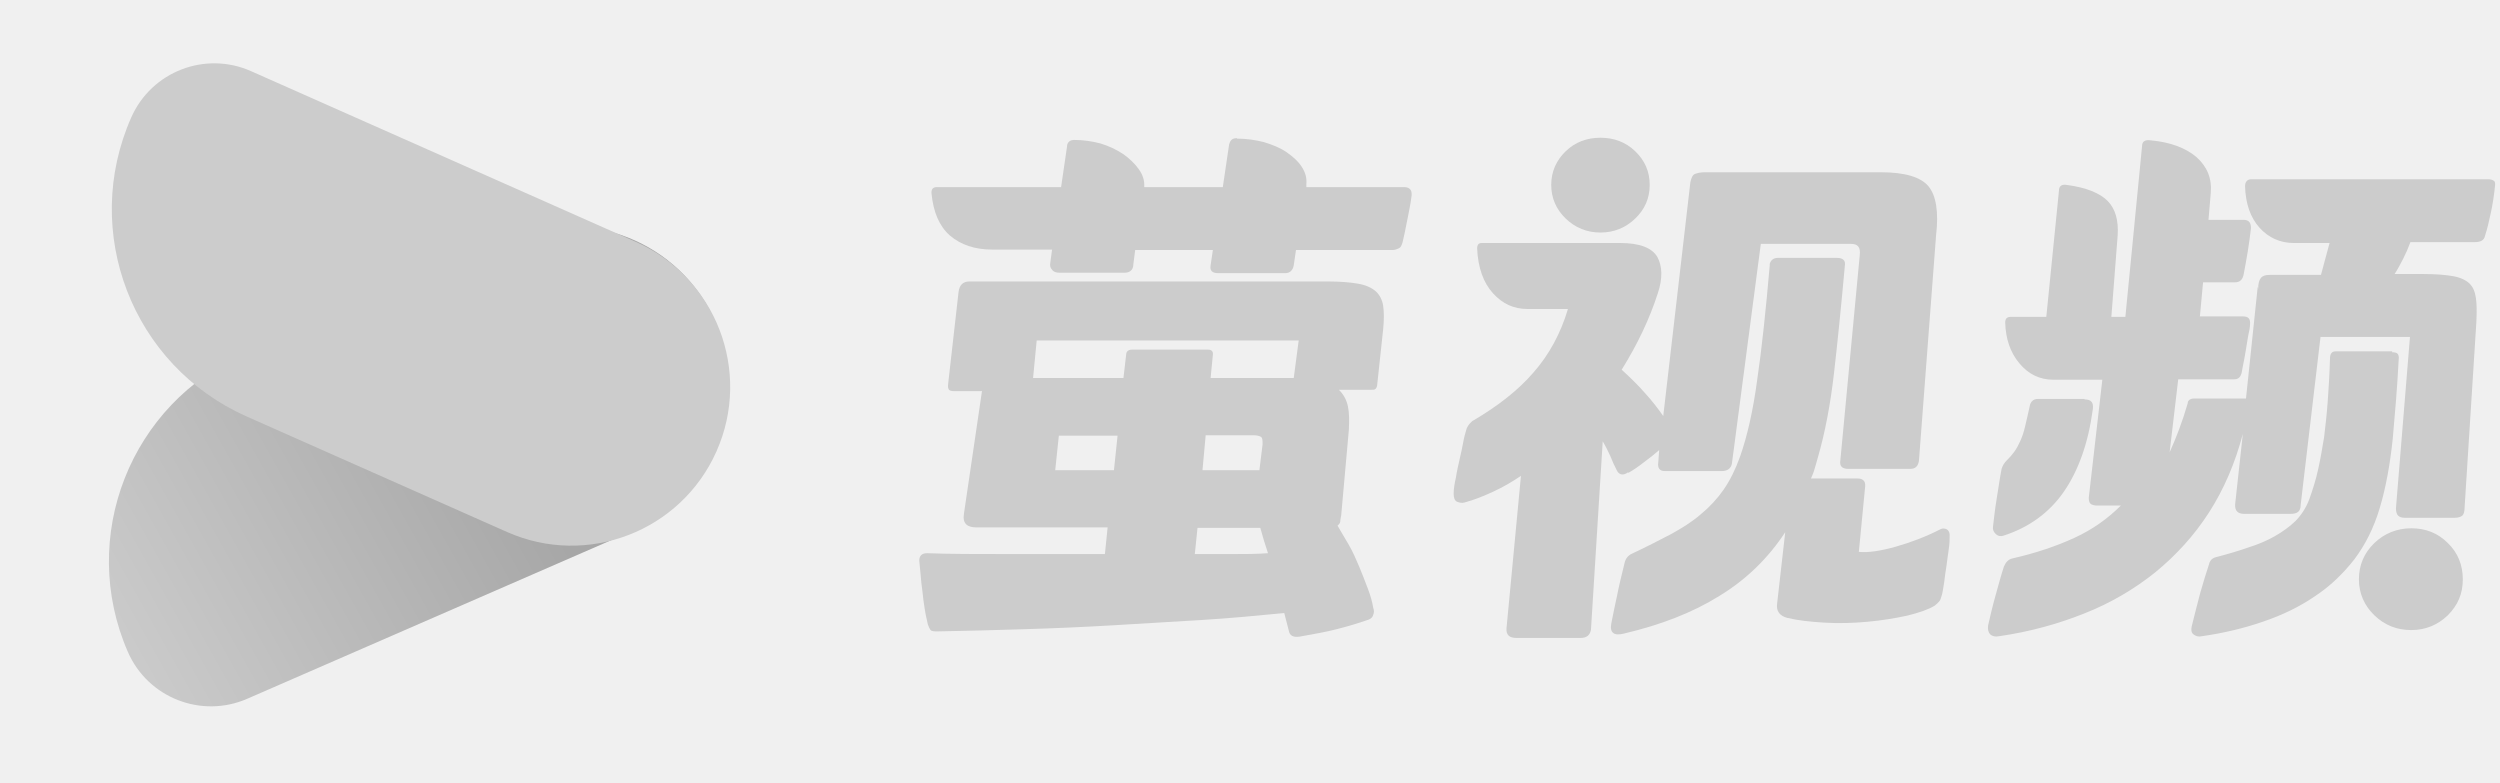
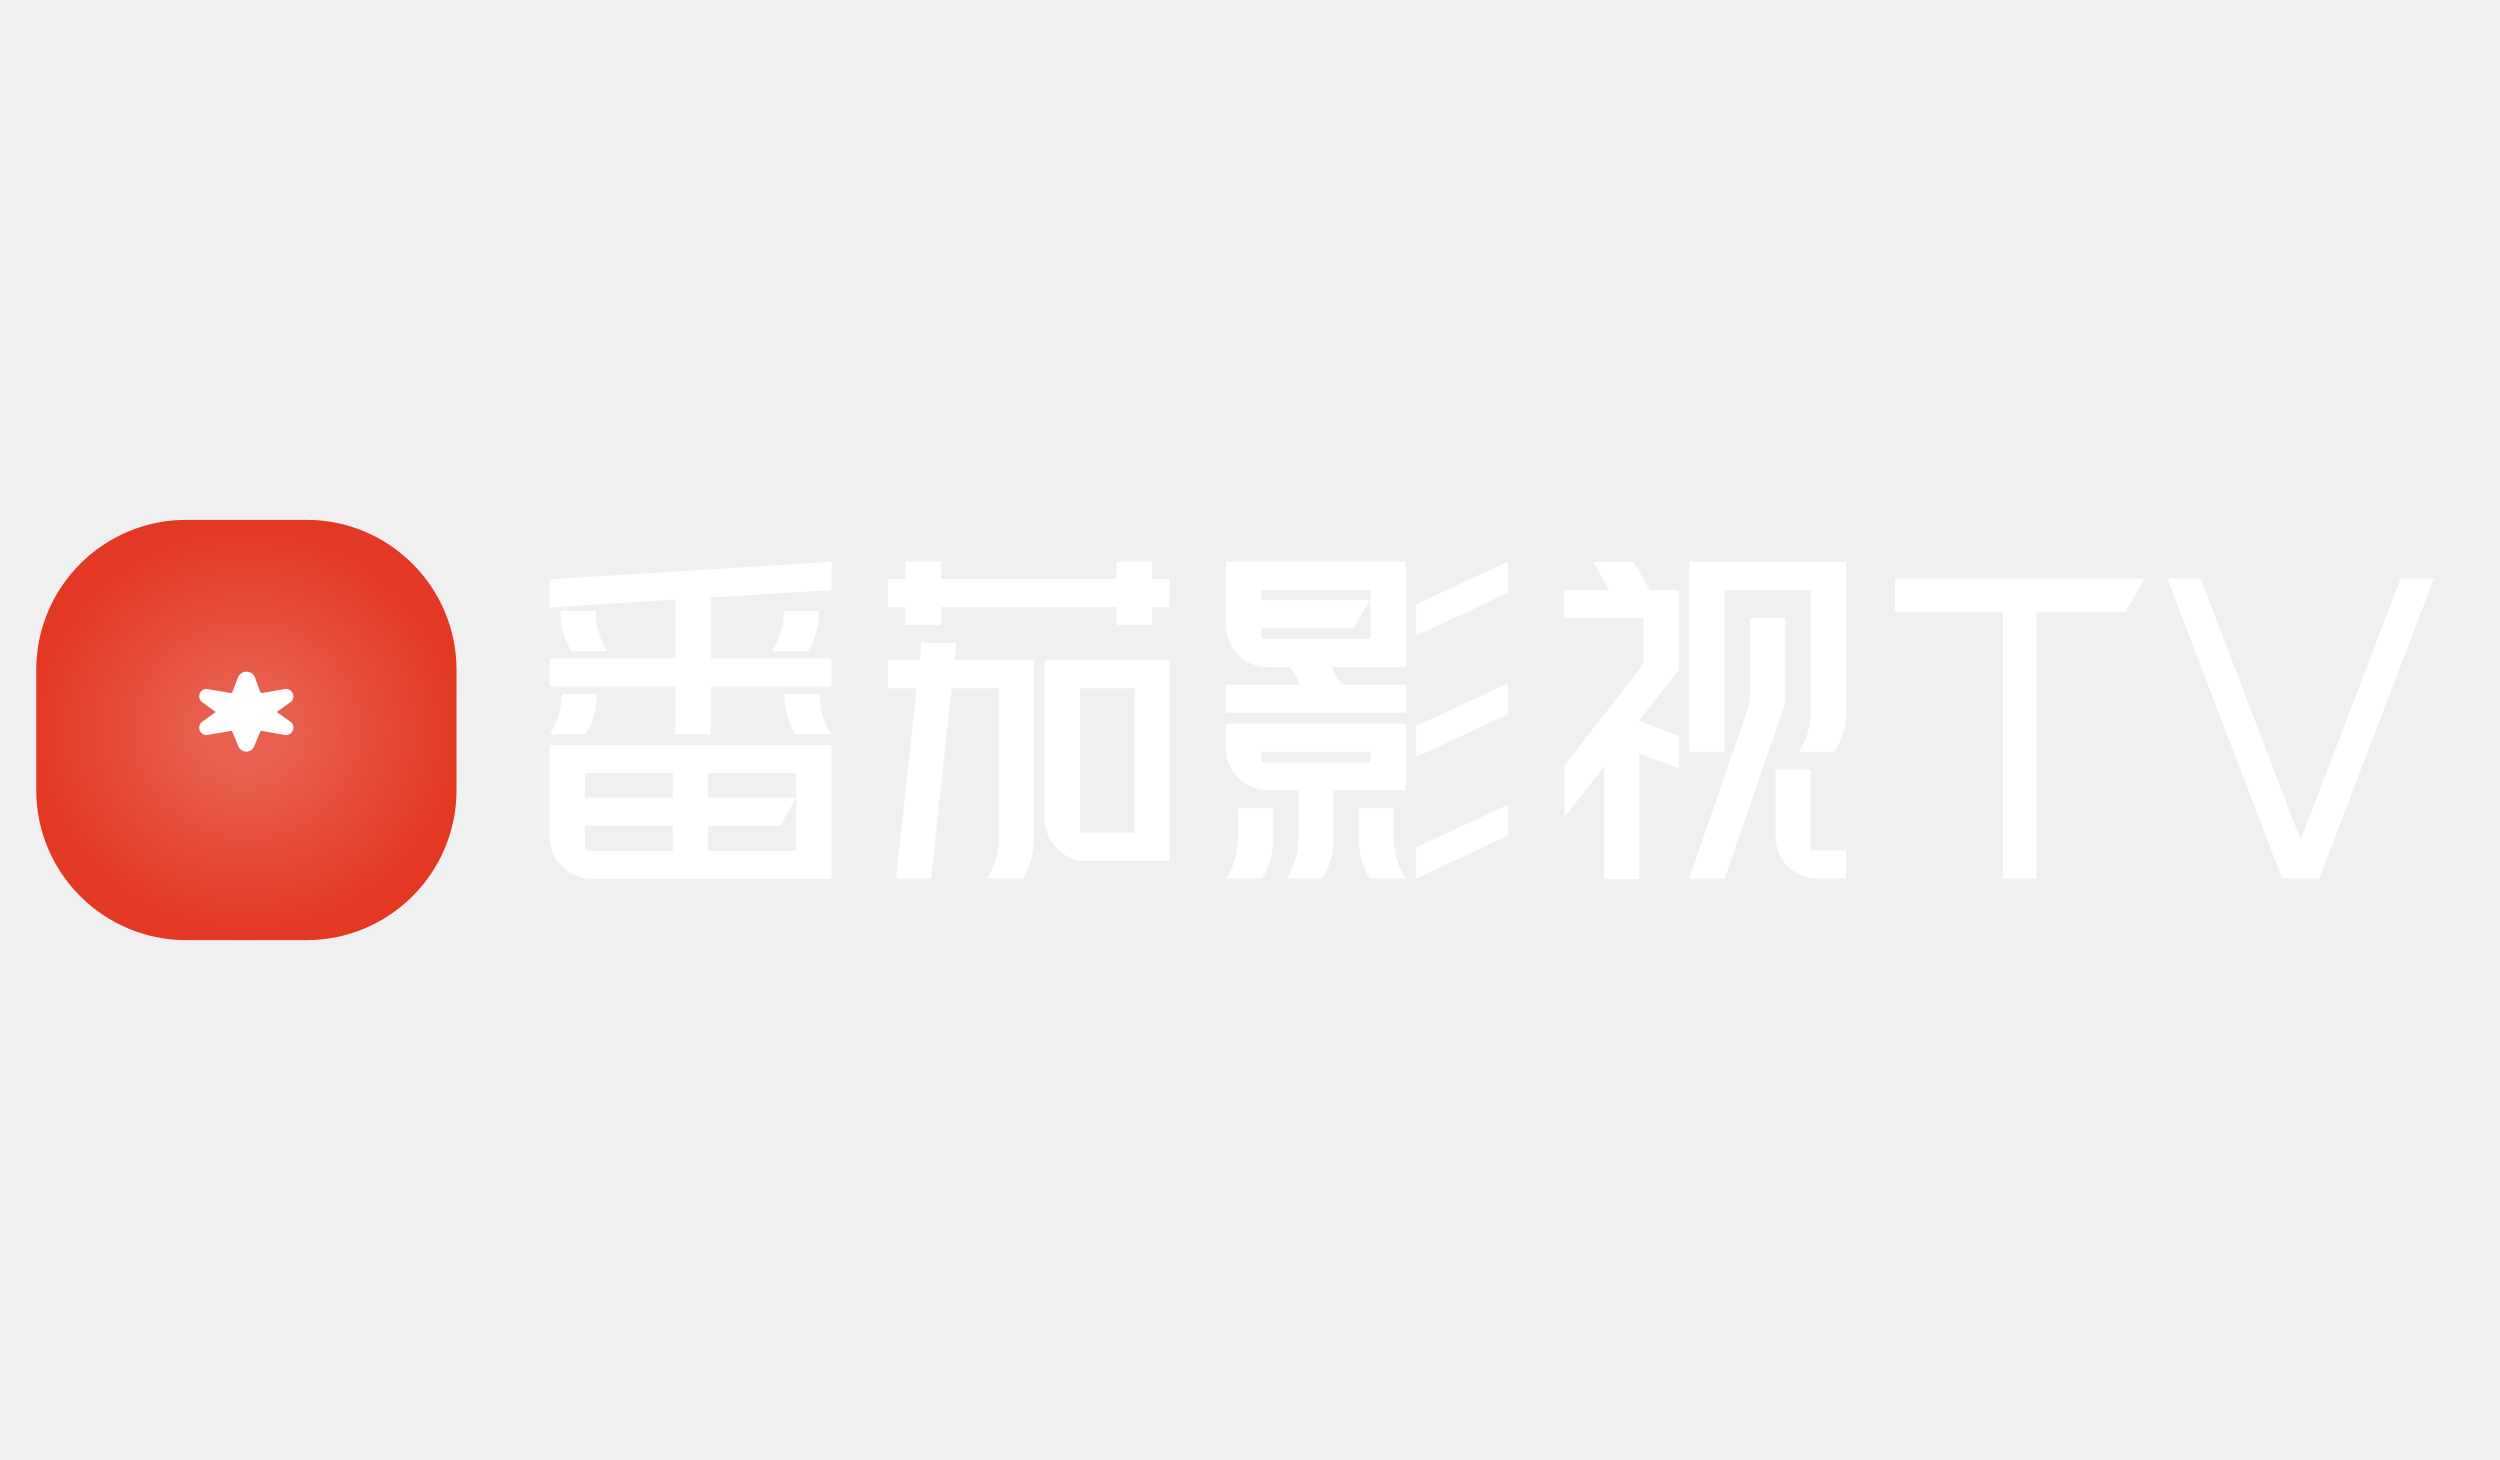
- <svg xmlns="http://www.w3.org/2000/svg" width="147" height="46" viewBox="0 0 147 46" fill="none">
-   <path d="M7.517 38.329C4.576 31.578 7.664 23.721 14.415 20.78L29.77 14.091C34.495 12.032 39.995 14.194 42.054 18.919V18.919C44.112 23.645 41.951 29.144 37.225 31.203L14.536 41.088C11.836 42.264 8.693 41.029 7.517 38.329V38.329Z" fill="url(#paint0_linear_21824_9435)" />
-   <path d="M7.722 6.896C8.917 4.203 12.067 2.989 14.76 4.183L37.385 14.219C42.096 16.309 44.222 21.823 42.132 26.535V26.535C40.042 31.246 34.528 33.372 29.816 31.282L14.504 24.489C7.773 21.504 4.737 13.627 7.722 6.896V6.896Z" fill="#CCCCCC" />
-   <g clip-path="url(#clip0_21824_9435)">
-     <path d="M57.718 22.998H56.097C55.938 22.998 55.858 22.972 55.805 22.921C55.752 22.869 55.725 22.741 55.752 22.561L56.363 17.167C56.416 16.756 56.629 16.55 57 16.55H78.09C78.808 16.55 79.392 16.602 79.843 16.679C80.295 16.756 80.64 16.91 80.879 17.116C81.118 17.321 81.278 17.629 81.331 17.989C81.384 18.349 81.384 18.811 81.331 19.35L80.986 22.561C80.986 22.715 80.932 22.818 80.879 22.869C80.826 22.921 80.746 22.921 80.587 22.921H78.728C78.993 23.178 79.179 23.512 79.259 23.897C79.339 24.282 79.339 24.745 79.312 25.284L78.861 30.319C78.861 30.319 78.808 30.55 78.808 30.653C78.808 30.755 78.728 30.832 78.648 30.91C78.861 31.269 79.073 31.629 79.312 32.04C79.551 32.451 79.737 32.888 79.923 33.324C80.109 33.761 80.268 34.197 80.428 34.608C80.587 35.02 80.693 35.405 80.746 35.739C80.8 35.893 80.8 36.021 80.746 36.15C80.72 36.278 80.614 36.381 80.481 36.432C79.817 36.663 79.206 36.843 78.595 36.997C78.011 37.151 77.267 37.28 76.417 37.434C76.045 37.486 75.833 37.383 75.779 37.075L75.514 36.047C73.947 36.201 72.3 36.355 70.626 36.458C68.927 36.561 67.227 36.663 65.474 36.766C63.72 36.869 61.994 36.946 60.241 36.997C58.488 37.049 56.788 37.1 55.141 37.126C54.928 37.126 54.796 37.126 54.716 37.049C54.663 36.972 54.61 36.869 54.557 36.715C54.504 36.458 54.424 36.15 54.371 35.79C54.318 35.431 54.264 35.097 54.238 34.763C54.185 34.429 54.158 34.095 54.132 33.786C54.105 33.478 54.079 33.196 54.052 32.965C54.052 32.682 54.211 32.528 54.504 32.528C55.858 32.579 57.452 32.579 59.311 32.579H64.969L65.128 31.012H57.425C57.16 31.012 56.947 30.961 56.814 30.832C56.682 30.704 56.629 30.498 56.682 30.19L57.744 22.972L57.718 22.998ZM72.725 8.151C73.283 8.151 73.814 8.228 74.319 8.356C74.823 8.51 75.275 8.69 75.647 8.947C76.019 9.204 76.337 9.486 76.55 9.82C76.762 10.154 76.842 10.463 76.815 10.796V11.002H82.553C82.871 11.002 83.031 11.156 83.004 11.49C82.951 11.952 82.845 12.44 82.739 12.98C82.632 13.519 82.553 13.93 82.473 14.239C82.42 14.418 82.367 14.547 82.26 14.598C82.154 14.649 82.021 14.701 81.889 14.701H76.204L76.072 15.6C76.019 15.908 75.833 16.062 75.567 16.062H71.636C71.264 16.062 71.131 15.908 71.184 15.6L71.317 14.701H66.749L66.642 15.523C66.642 15.883 66.43 16.037 66.111 16.037H62.313C62.1 16.037 61.941 15.985 61.861 15.857C61.755 15.754 61.728 15.626 61.755 15.472L61.861 14.675H58.328C57.319 14.675 56.496 14.393 55.858 13.853C55.221 13.288 54.875 12.466 54.769 11.336C54.769 11.105 54.875 11.002 55.088 11.002H62.392L62.738 8.639C62.738 8.382 62.897 8.228 63.163 8.228C63.694 8.228 64.199 8.305 64.703 8.433C65.208 8.587 65.633 8.793 66.031 9.05C66.403 9.307 66.722 9.615 66.961 9.949C67.2 10.283 67.306 10.617 67.28 11.002H71.901L72.273 8.485C72.273 8.485 72.326 8.305 72.406 8.228C72.486 8.151 72.592 8.125 72.751 8.125L72.725 8.151ZM60.745 22.227H66.058L66.217 20.866C66.217 20.66 66.35 20.558 66.562 20.558H71.025C71.237 20.558 71.344 20.66 71.317 20.866L71.184 22.227H76.072L76.364 20.018H60.958L60.745 22.227ZM65.5 27.647L65.713 25.618H62.26L62.047 27.647H65.5ZM70.255 32.579C71.025 32.579 71.769 32.579 72.459 32.579C73.176 32.579 73.867 32.579 74.558 32.528C74.478 32.271 74.398 32.04 74.319 31.783C74.239 31.526 74.186 31.295 74.106 31.038H70.414L70.255 32.579ZM70.892 25.618L70.706 27.647H74.053L74.239 26.132C74.239 25.901 74.239 25.772 74.159 25.695C74.079 25.644 73.92 25.592 73.708 25.592H70.892V25.618Z" fill="#CCCCCC" />
-     <path d="M95.727 27.775C95.435 27.98 95.196 27.929 95.063 27.647C94.93 27.39 94.798 27.107 94.691 26.825C94.559 26.542 94.426 26.259 94.24 25.951L93.549 37.022C93.496 37.356 93.284 37.511 92.938 37.511H89.167C88.742 37.511 88.556 37.331 88.582 36.945L89.432 27.98C88.901 28.34 88.37 28.648 87.812 28.905C87.254 29.162 86.696 29.393 86.112 29.547C85.953 29.599 85.793 29.547 85.66 29.496C85.528 29.419 85.475 29.265 85.475 29.034C85.475 28.751 85.528 28.417 85.607 28.083C85.66 27.724 85.74 27.39 85.82 27.03C85.9 26.671 85.979 26.337 86.032 26.028C86.085 25.72 86.165 25.438 86.245 25.181C86.298 25.078 86.351 24.975 86.431 24.898C86.51 24.821 86.564 24.744 86.643 24.718C88.078 23.871 89.273 22.946 90.176 21.893C91.079 20.865 91.77 19.607 92.195 18.168H89.804C89.007 18.168 88.343 17.86 87.785 17.243C87.228 16.627 86.909 15.753 86.856 14.623C86.856 14.392 86.935 14.289 87.121 14.289H95.276C96.418 14.289 97.135 14.572 97.454 15.111C97.746 15.651 97.772 16.37 97.48 17.243C97.002 18.733 96.285 20.249 95.355 21.738C95.86 22.201 96.338 22.663 96.737 23.126C97.162 23.588 97.507 24.05 97.799 24.461L99.393 10.719C99.446 10.462 99.526 10.282 99.658 10.231C99.791 10.179 99.977 10.128 100.243 10.128H110.575C112.01 10.128 112.939 10.411 113.391 10.95C113.842 11.489 114.002 12.466 113.842 13.827L112.833 27.107C112.78 27.415 112.621 27.57 112.328 27.57H108.689C108.318 27.57 108.158 27.415 108.211 27.081L109.353 15.008C109.407 14.546 109.247 14.341 108.849 14.341H103.536L101.836 27.261C101.783 27.544 101.571 27.698 101.252 27.698H97.879C97.587 27.698 97.454 27.518 97.507 27.184L97.56 26.465C97.268 26.722 96.976 26.953 96.657 27.184C96.365 27.415 96.073 27.621 95.754 27.801L95.727 27.775ZM94.107 8.099C94.904 8.099 95.594 8.355 96.152 8.895C96.71 9.434 97.002 10.076 97.002 10.873C97.002 11.669 96.71 12.311 96.152 12.851C95.594 13.39 94.904 13.673 94.107 13.673C93.31 13.673 92.62 13.39 92.062 12.851C91.504 12.311 91.212 11.643 91.212 10.873C91.212 10.102 91.504 9.434 92.062 8.895C92.62 8.355 93.31 8.099 94.107 8.099ZM104.041 15.599C104.094 15.317 104.254 15.163 104.546 15.163H107.999C108.371 15.163 108.53 15.317 108.477 15.625C108.264 17.988 108.052 20.095 107.839 21.944C107.627 23.794 107.308 25.463 106.883 26.927C106.83 27.159 106.75 27.364 106.697 27.57C106.644 27.775 106.564 27.955 106.485 28.135H109.221C109.539 28.135 109.699 28.289 109.672 28.597L109.3 32.45C109.858 32.502 110.575 32.399 111.478 32.142C112.381 31.885 113.258 31.551 114.108 31.114C114.214 31.063 114.32 31.063 114.453 31.114C114.56 31.166 114.639 31.294 114.639 31.448C114.639 31.705 114.639 31.988 114.586 32.296C114.533 32.604 114.506 32.938 114.453 33.272C114.4 33.606 114.347 33.94 114.32 34.222C114.267 34.531 114.241 34.762 114.188 34.967C114.135 35.122 114.108 35.25 114.055 35.327C114.002 35.404 113.895 35.507 113.763 35.61C113.391 35.841 112.86 36.021 112.142 36.2C111.425 36.355 110.655 36.483 109.805 36.56C108.955 36.637 108.132 36.663 107.282 36.611C106.432 36.56 105.714 36.483 105.077 36.329C104.625 36.2 104.44 35.918 104.493 35.507L104.971 31.294C103.961 32.835 102.66 34.094 101.093 35.044C99.526 36.021 97.666 36.74 95.488 37.254C94.904 37.408 94.638 37.202 94.745 36.663C94.851 36.123 94.957 35.584 95.09 34.993C95.196 34.428 95.355 33.812 95.515 33.144C95.568 32.861 95.727 32.656 95.966 32.553C96.79 32.167 97.534 31.782 98.224 31.423C98.888 31.063 99.499 30.678 100.004 30.241C100.535 29.804 100.986 29.316 101.358 28.777C101.73 28.237 102.049 27.595 102.315 26.85C102.74 25.643 103.085 24.127 103.324 22.329C103.59 20.531 103.829 18.271 104.068 15.522L104.041 15.599Z" fill="#CCCCCC" />
-     <path d="M132.781 16.986C132.781 16.678 132.834 16.472 132.94 16.344C133.046 16.215 133.206 16.164 133.445 16.164H136.473L136.978 14.289H134.879C134.082 14.289 133.392 13.981 132.86 13.39C132.329 12.799 132.037 11.977 132.01 10.95C132.01 10.693 132.143 10.539 132.382 10.539H146.274C146.433 10.539 146.566 10.564 146.646 10.641C146.726 10.693 146.726 10.821 146.699 11.001C146.646 11.515 146.566 12.028 146.46 12.516C146.354 13.03 146.248 13.467 146.115 13.878C146.062 14.135 145.849 14.238 145.504 14.238H141.732C141.599 14.597 141.466 14.905 141.307 15.214C141.148 15.522 140.988 15.83 140.802 16.113H142.529C143.246 16.113 143.83 16.164 144.255 16.241C144.68 16.318 144.999 16.472 145.212 16.678C145.424 16.883 145.53 17.166 145.584 17.526C145.637 17.885 145.637 18.347 145.61 18.938L144.919 29.83C144.919 30.087 144.866 30.241 144.787 30.318C144.68 30.395 144.548 30.446 144.335 30.446H141.413C141.041 30.446 140.882 30.292 140.882 29.881L141.706 19.812H136.446L135.278 29.701C135.278 30.061 135.092 30.215 134.693 30.215H131.957C131.586 30.215 131.4 30.035 131.426 29.65L131.878 25.514C131.426 27.235 130.762 28.776 129.886 30.138C129.009 31.499 127.947 32.655 126.725 33.657C125.503 34.633 124.122 35.455 122.555 36.072C121.014 36.688 119.341 37.151 117.561 37.407C117.322 37.459 117.136 37.407 117.03 37.305C116.923 37.202 116.87 37.022 116.897 36.791C117.003 36.328 117.136 35.738 117.322 35.07C117.508 34.402 117.667 33.811 117.827 33.323C117.933 33.066 118.092 32.886 118.331 32.835C119.686 32.527 120.908 32.116 121.97 31.628C123.033 31.14 123.936 30.497 124.706 29.727H123.245C123.245 29.727 123.006 29.701 122.926 29.624C122.847 29.547 122.82 29.444 122.82 29.265L123.617 22.329H120.748C119.925 22.329 119.261 21.995 118.73 21.353C118.198 20.711 117.933 19.914 117.906 18.964C117.906 18.733 118.012 18.63 118.252 18.63H120.323L121.067 11.206C121.067 10.95 121.226 10.821 121.519 10.873C122.687 11.027 123.484 11.361 123.936 11.823C124.387 12.285 124.573 12.953 124.52 13.826L124.148 18.63H124.972L125.954 8.586C125.954 8.329 126.114 8.201 126.459 8.252C127.601 8.355 128.504 8.689 129.142 9.228C129.779 9.794 130.071 10.487 129.992 11.361L129.859 12.927H131.931C132.223 12.927 132.356 13.082 132.356 13.415C132.303 13.852 132.25 14.315 132.17 14.777C132.09 15.265 132.01 15.702 131.931 16.113C131.878 16.447 131.692 16.601 131.426 16.601H129.54L129.354 18.604H131.878C132.196 18.604 132.329 18.733 132.303 19.067C132.303 19.247 132.25 19.478 132.196 19.735C132.143 19.991 132.117 20.248 132.064 20.531C132.01 20.813 131.984 21.045 131.931 21.276C131.878 21.507 131.851 21.712 131.825 21.841C131.771 22.149 131.639 22.303 131.373 22.303H128.079L127.575 26.593C127.947 25.771 128.318 24.821 128.637 23.716C128.637 23.536 128.797 23.433 129.009 23.433H132.01H132.037C132.037 23.433 132.037 23.433 132.064 23.433L132.754 16.858L132.781 16.986ZM122.581 23.485C122.953 23.485 123.112 23.665 123.059 24.05C122.794 26.054 122.209 27.672 121.359 28.905C120.509 30.138 119.314 31.011 117.8 31.499C117.641 31.551 117.481 31.525 117.348 31.396C117.216 31.268 117.163 31.14 117.189 30.96C117.242 30.523 117.295 29.984 117.402 29.342C117.508 28.699 117.588 28.109 117.694 27.569C117.747 27.389 117.853 27.209 118.012 27.055C118.172 26.901 118.305 26.747 118.437 26.567C118.57 26.387 118.677 26.182 118.783 25.951C118.889 25.72 118.995 25.437 119.075 25.078C119.155 24.718 119.261 24.307 119.367 23.793C119.447 23.562 119.606 23.459 119.819 23.459H122.555L122.581 23.485ZM140.643 20.711C140.802 20.711 140.935 20.736 140.988 20.813C141.041 20.89 141.068 20.993 141.041 21.173C140.962 22.74 140.829 24.281 140.696 25.771C140.537 27.287 140.298 28.648 139.926 29.881C139.581 31.037 139.076 32.039 138.438 32.886C137.774 33.734 137.004 34.479 136.101 35.07C135.198 35.686 134.189 36.174 133.046 36.56C131.931 36.945 130.736 37.227 129.487 37.407C129.275 37.459 129.115 37.407 128.982 37.305C128.85 37.202 128.823 37.048 128.876 36.816C129.036 36.174 129.195 35.532 129.381 34.839C129.567 34.171 129.753 33.606 129.886 33.195C129.939 32.938 130.098 32.809 130.311 32.758C131.001 32.578 131.612 32.398 132.196 32.193C132.781 32.013 133.312 31.782 133.764 31.525C134.215 31.268 134.64 30.96 134.985 30.626C135.331 30.266 135.596 29.855 135.782 29.367C135.995 28.776 136.181 28.186 136.313 27.569C136.446 26.978 136.553 26.336 136.659 25.694C136.738 25.026 136.818 24.333 136.871 23.588C136.924 22.843 136.978 21.995 137.004 21.07C137.004 20.813 137.11 20.659 137.323 20.659H140.67L140.643 20.711ZM141.785 31.063C142.635 31.063 143.352 31.345 143.937 31.936C144.521 32.501 144.813 33.22 144.813 34.068C144.813 34.916 144.521 35.584 143.937 36.174C143.352 36.739 142.635 37.048 141.785 37.048C140.935 37.048 140.218 36.765 139.607 36.174C139.023 35.609 138.704 34.89 138.704 34.068C138.704 33.246 138.996 32.527 139.607 31.936C140.191 31.371 140.935 31.063 141.785 31.063Z" fill="#CCCCCC" />
+ <svg xmlns="http://www.w3.org/2000/svg" width="125" height="73" viewBox="0 0 345 73" fill="none">
+   <rect x="5" y="7.5" width="58" height="58" rx="20.714" fill="#E33723" />
+   <g style="mix-blend-mode:screen" opacity="0.2">
+     <rect x="5" y="7.5" width="58" height="58" fill="url(#paint0_radial_22659_167863)" />
  </g>
+   <path d="M27.945 35.335L29.728 34.053C29.735 34.049 29.739 34.043 29.742 34.037C29.744 34.033 29.745 34.027 29.745 34.016C29.745 34.006 29.744 33.998 29.742 33.994C29.739 33.989 29.735 33.983 29.728 33.978L27.908 32.67C27.695 32.517 27.558 32.294 27.508 32.055C27.457 31.815 27.495 31.556 27.63 31.33C27.738 31.15 27.895 31.012 28.078 30.928C28.262 30.845 28.469 30.814 28.674 30.85C28.683 30.852 28.693 30.853 28.702 30.856L31.762 31.389C31.795 31.395 31.827 31.396 31.856 31.392C31.885 31.388 31.915 31.379 31.943 31.365C31.977 31.349 32.008 31.326 32.033 31.3V31.299C32.039 31.291 32.046 31.285 32.053 31.278C32.068 31.256 32.082 31.231 32.093 31.202C32.256 30.773 32.557 29.986 32.769 29.428L32.831 29.265C32.924 29.021 33.089 28.817 33.296 28.675C33.504 28.531 33.753 28.449 34.013 28.449C34.28 28.449 34.533 28.534 34.742 28.681C34.951 28.828 35.115 29.039 35.205 29.292L35.887 31.21C35.9 31.245 35.918 31.276 35.941 31.3C35.964 31.326 35.993 31.347 36.026 31.363L36.028 31.363C36.033 31.365 36.038 31.368 36.044 31.37L36.053 31.375C36.075 31.384 36.096 31.39 36.117 31.392C36.144 31.396 36.173 31.395 36.204 31.39C36.214 31.388 36.223 31.386 36.233 31.385L39.299 30.85V30.849C39.308 30.847 39.318 30.846 39.327 30.845C39.523 30.816 39.72 30.847 39.894 30.927C40.06 31.003 40.205 31.123 40.31 31.278C40.335 31.311 40.356 31.347 40.374 31.385C40.483 31.598 40.511 31.834 40.465 32.054C40.416 32.294 40.278 32.516 40.064 32.669L39.224 33.273L38.194 34.014L40.069 35.356C40.282 35.508 40.419 35.73 40.47 35.969C40.52 36.207 40.483 36.465 40.348 36.69L40.35 36.691C40.346 36.696 40.343 36.701 40.341 36.705C40.334 36.717 40.327 36.727 40.319 36.737C40.212 36.901 40.063 37.025 39.894 37.103C39.709 37.188 39.5 37.218 39.293 37.182C38.425 37.028 36.155 36.632 35.965 36.598L35.081 38.755L35.083 38.755C35.074 38.777 35.064 38.798 35.052 38.818C34.959 39.013 34.817 39.173 34.646 39.289C34.453 39.418 34.225 39.491 33.987 39.491C33.749 39.491 33.521 39.418 33.329 39.289C33.139 39.161 32.986 38.978 32.895 38.755L32.893 38.755L32.891 38.755C32.886 38.742 32.881 38.729 32.877 38.715L32.009 36.599C32.004 36.6 32 36.6 31.995 36.601L28.675 37.179V37.181C28.665 37.183 28.656 37.184 28.646 37.185C28.451 37.214 28.254 37.183 28.079 37.103C27.896 37.019 27.738 36.881 27.631 36.701L27.629 36.702C27.621 36.688 27.614 36.675 27.607 36.661C27.491 36.445 27.461 36.203 27.508 35.975C27.558 35.734 27.696 35.511 27.908 35.358C27.92 35.351 27.933 35.342 27.945 35.335Z" fill="white" />
+   <path d="M98.095 18.238V26.608H114.75V30.496H98.095V37.091H93.192V30.496H75.861V26.608H93.192V18.491L75.861 19.591V15.702L114.75 13.292V17.181L97.63 18.238H98.053H98.095ZM97.715 42.459V45.841H109.889V42.459H97.715ZM97.715 49.73V53.153H109.889V45.841L107.649 49.73H97.715ZM92.854 53.153V49.73H80.722V53.153H92.854ZM92.854 45.841V42.459H80.722V45.841H92.854ZM114.75 42.459V53.153V57.042H81.694C80.088 57.042 78.707 56.479 77.552 55.351C76.425 54.196 75.861 52.815 75.861 51.209V42.459V40.514V38.57H114.75V40.514V42.459ZM113.017 20.056C113.017 22.113 112.51 23.973 111.495 25.635H106.507C107.606 24.001 108.156 22.141 108.156 20.056H113.017ZM108.24 31.511H113.101C113.101 33.596 113.651 35.456 114.75 37.091H109.762C108.748 35.428 108.24 33.568 108.24 31.511ZM77.341 20.056H82.202C82.202 22.141 82.751 24.001 83.85 25.635H78.862C77.848 23.973 77.341 22.113 77.341 20.056ZM82.371 31.511C82.371 33.568 81.849 35.428 80.807 37.091H75.861C76.96 35.456 77.51 33.596 77.51 31.511H82.371ZM122.528 26.861H126.924L127.178 24.452H131.996L131.743 26.861H142.691V29.313V30.75V51.42C142.691 53.477 142.184 55.337 141.169 57H136.181C137.28 55.365 137.83 53.506 137.83 51.42V30.75H131.32L128.488 57H123.669L126.501 30.75H122.528V26.861ZM154.104 13.25H159.007V15.659H161.417V19.548H159.007V22H154.104V19.548H129.841V22H124.937V19.548H122.528V15.659H124.937V13.25H129.841V15.659H154.104V13.25ZM150.004 54.591C148.397 54.591 147.017 54.013 145.861 52.858C144.734 51.702 144.17 50.335 144.17 48.757V30.75V28.341V26.861H161.417V28.341V30.75V50.659V54.548H156.556H150.004V54.591ZM149.031 30.75V50.659H156.556V30.75H149.031ZM195.444 52.688L208.083 46.813V51.082L195.444 57V52.688ZM175.028 44.826C173.506 44.826 172.182 44.319 171.054 43.304C169.955 42.262 169.349 40.994 169.237 39.5H169.194V38.993V35.611H174.056H189.146H194.007V39.5V40.937V44.826H189.146H184.031V51.42C184.031 53.477 183.524 55.337 182.51 57H177.522C178.621 55.337 179.17 53.477 179.17 51.42V44.826H175.028ZM174.056 39.5V40.98H189.146V39.5H174.056ZM175.028 27.833C173.506 27.833 172.182 27.326 171.054 26.312C169.955 25.269 169.349 24.001 169.237 22.507H169.194V22V18.576V17.139V13.25H174.056H189.146H194.007V17.139V23.944V27.833H189.146H183.693L185.088 30.243H194.007V34.132H169.194V30.243H179.508L178.071 27.833H175.028ZM174.056 17.139V18.576H189.019L186.779 22.465H174.056V23.944H189.146V17.139H174.056ZM187.498 47.278H192.359V51.42C192.359 53.506 192.908 55.365 194.007 57H189.019C188.005 55.337 187.498 53.477 187.498 51.42V47.278ZM175.704 47.278V51.42C175.704 53.477 175.197 55.337 174.182 57H169.194C170.293 55.365 170.843 53.506 170.843 51.42V47.278H175.704ZM195.444 19.168L208.083 13.25V17.562L195.444 23.48V19.168ZM195.444 35.949L208.083 30.031V34.343L195.444 40.219V35.949ZM233.107 13.292H237.969H249.889H254.75V17.181V33.92C254.75 36.006 254.229 37.865 253.186 39.5H248.24C249.339 37.837 249.889 35.977 249.889 33.92V17.181H237.969V39.5H233.107V17.181V13.292ZM226.809 27.326V21.07H215.861V17.181H222.075L219.835 13.292H225.457L227.655 17.181H231.67V21.07V27.706V28.214L226.175 35.231L231.67 37.344V41.825L226.217 39.754V57.084H221.356V41.529L215.903 48.546V41.402L226.851 27.326H226.809ZM241.519 21.07H246.38V32.737L238.011 57H233.107L241.477 32.737V21.07H241.519ZM250.861 57C249.255 57 247.874 56.436 246.719 55.309C245.591 54.154 245.028 52.773 245.028 51.167V41.952H249.889V53.111H254.75V57H250.861ZM261.507 20.2V15.6H295.987L293.307 20.2H281.027V57H276.427V20.2H261.507ZM314.928 57L299.088 15.6H303.688L317.488 51.68L331.288 15.6H335.888L320.048 57H314.928Z" fill="white" />
  <defs>
-     <linearGradient id="paint0_linear_21824_9435" x1="28.022" y1="22.488" x2="4.646" y2="35.597" gradientUnits="userSpaceOnUse">
-       <stop stop-color="#A7A7A7" />
-       <stop offset="1" stop-color="#CCCCCC" />
-     </linearGradient>
-     <clipPath id="clip0_21824_9435">
-       <rect width="92.647" height="29.412" fill="white" transform="translate(54.0791 8.09863)" />
-     </clipPath>
+     <radialGradient id="paint0_radial_22659_167863" cx="0" cy="0" r="1" gradientUnits="userSpaceOnUse" gradientTransform="translate(34 36.5) rotate(90) scale(29 30.2669)">
+       <stop offset="0.205" stop-color="white" />
+       <stop offset="1" stop-color="white" stop-opacity="0.01" />
+     </radialGradient>
  </defs>
</svg>
